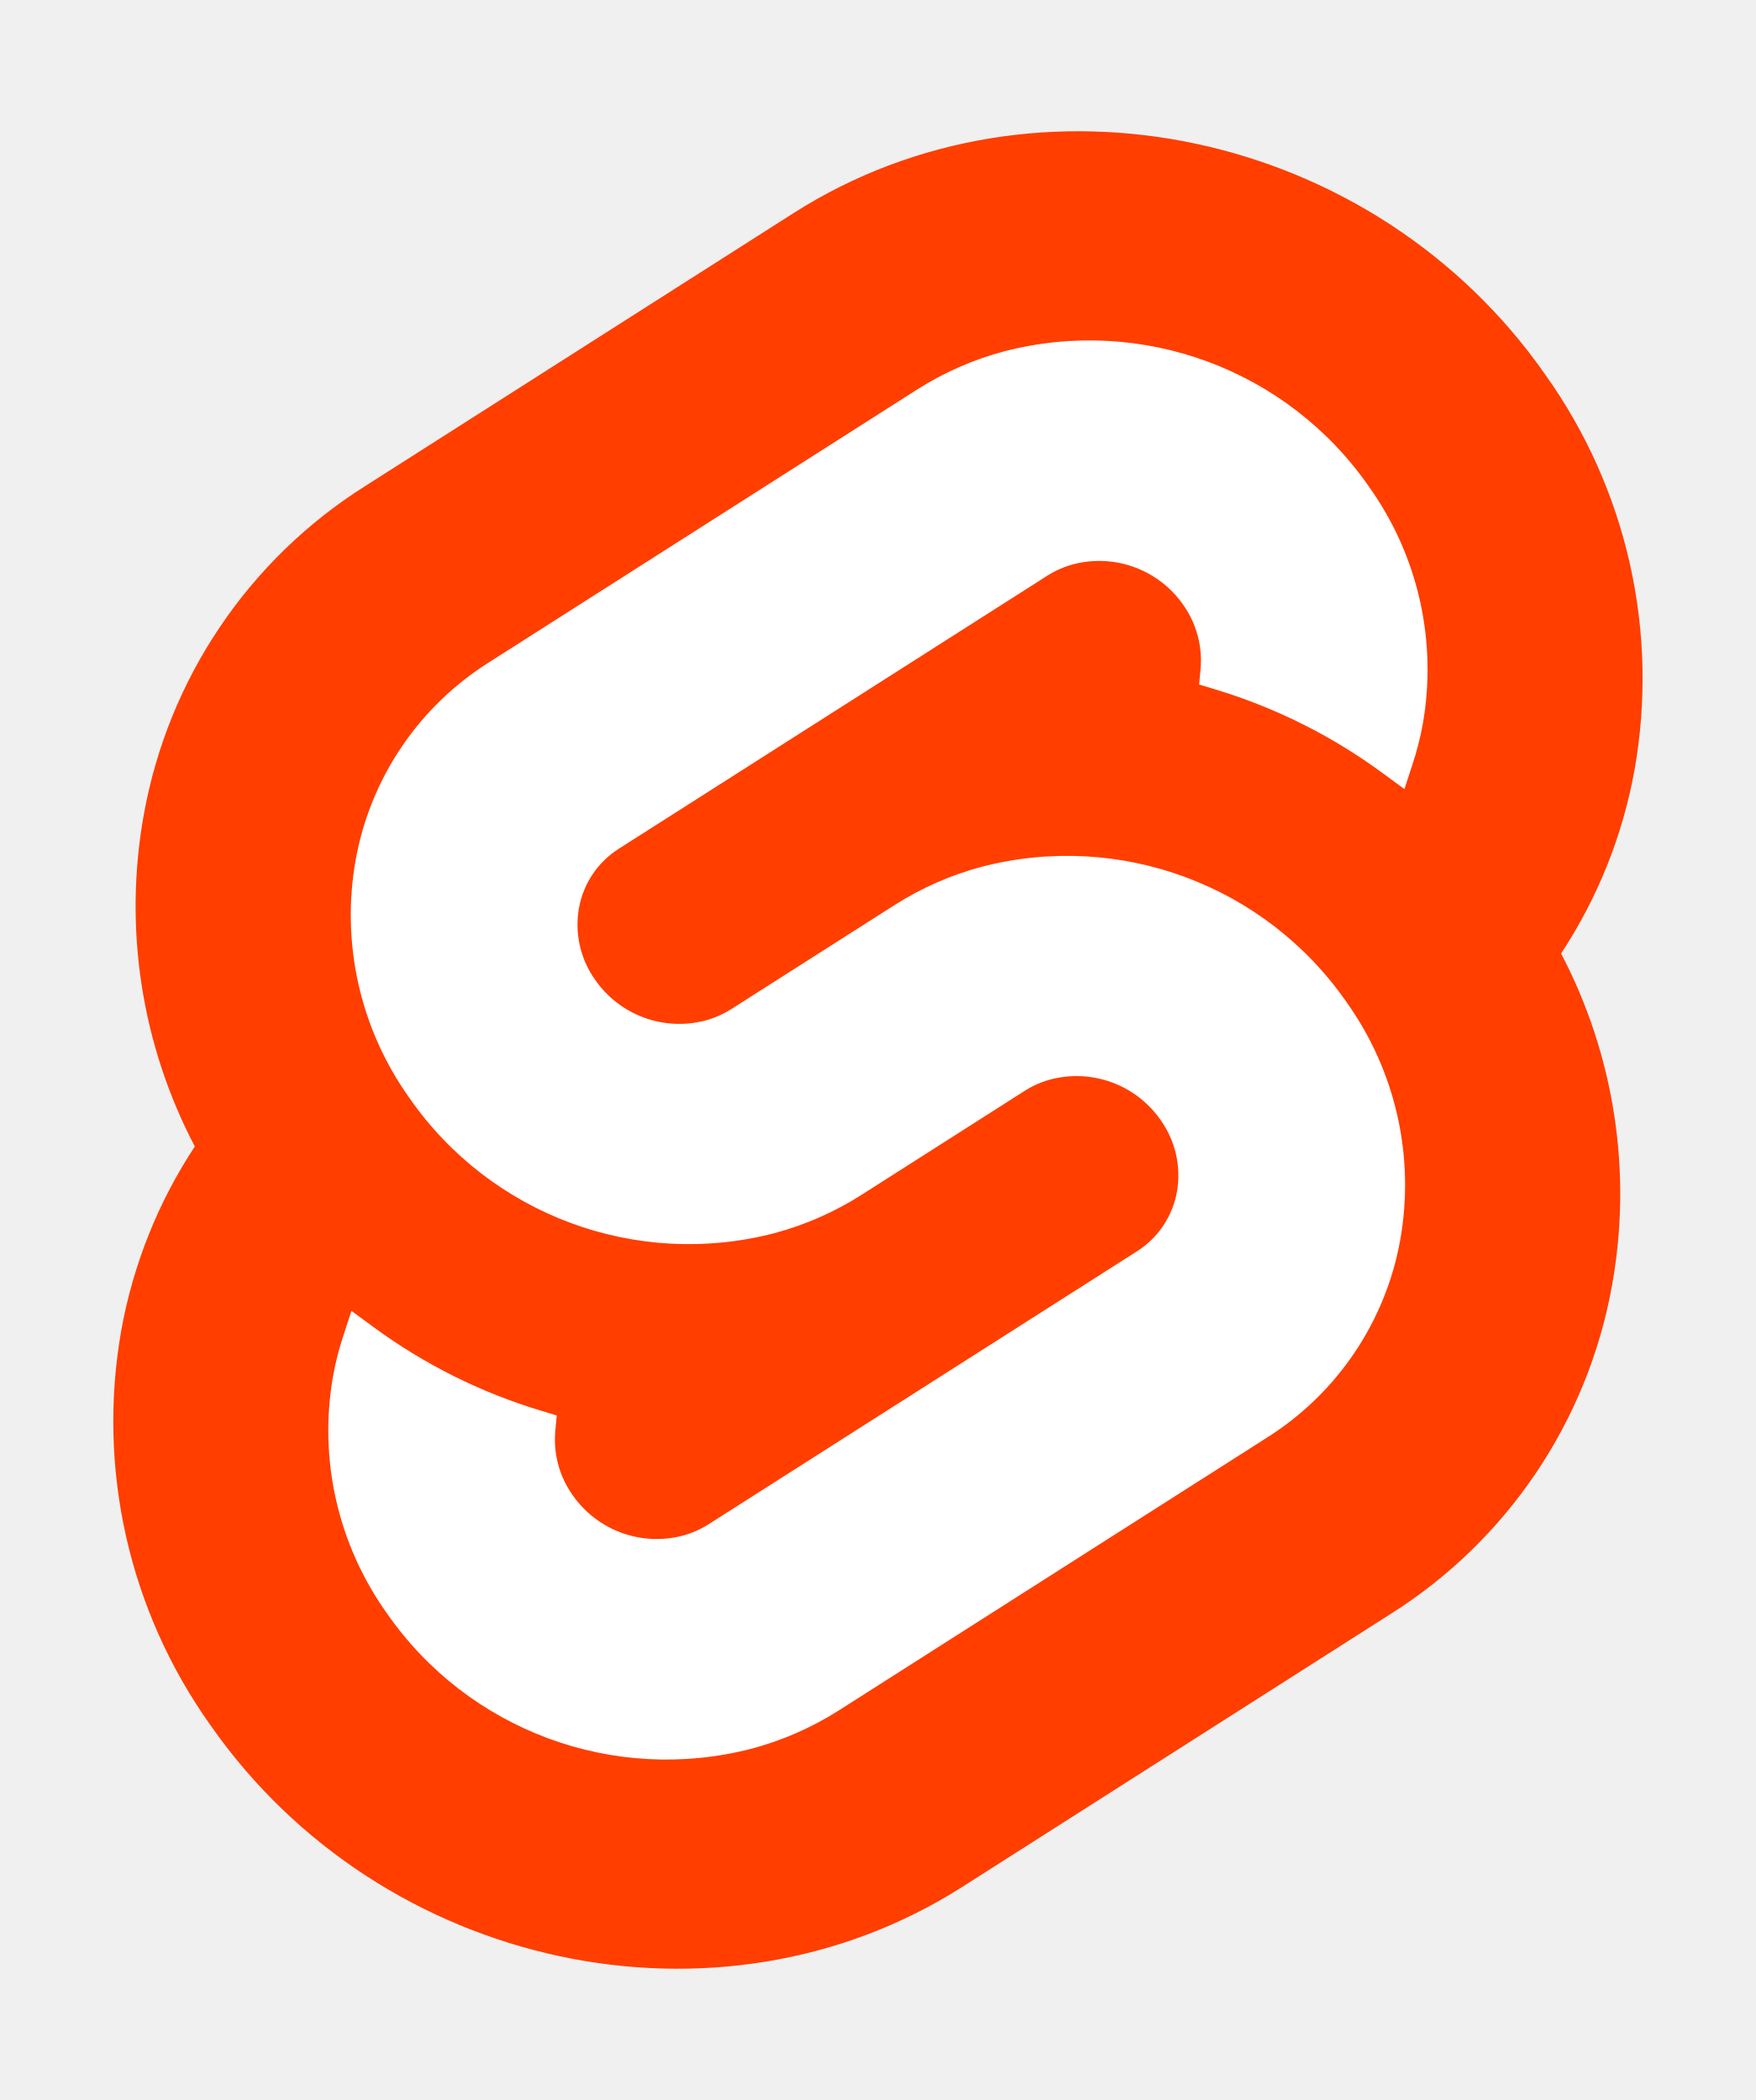
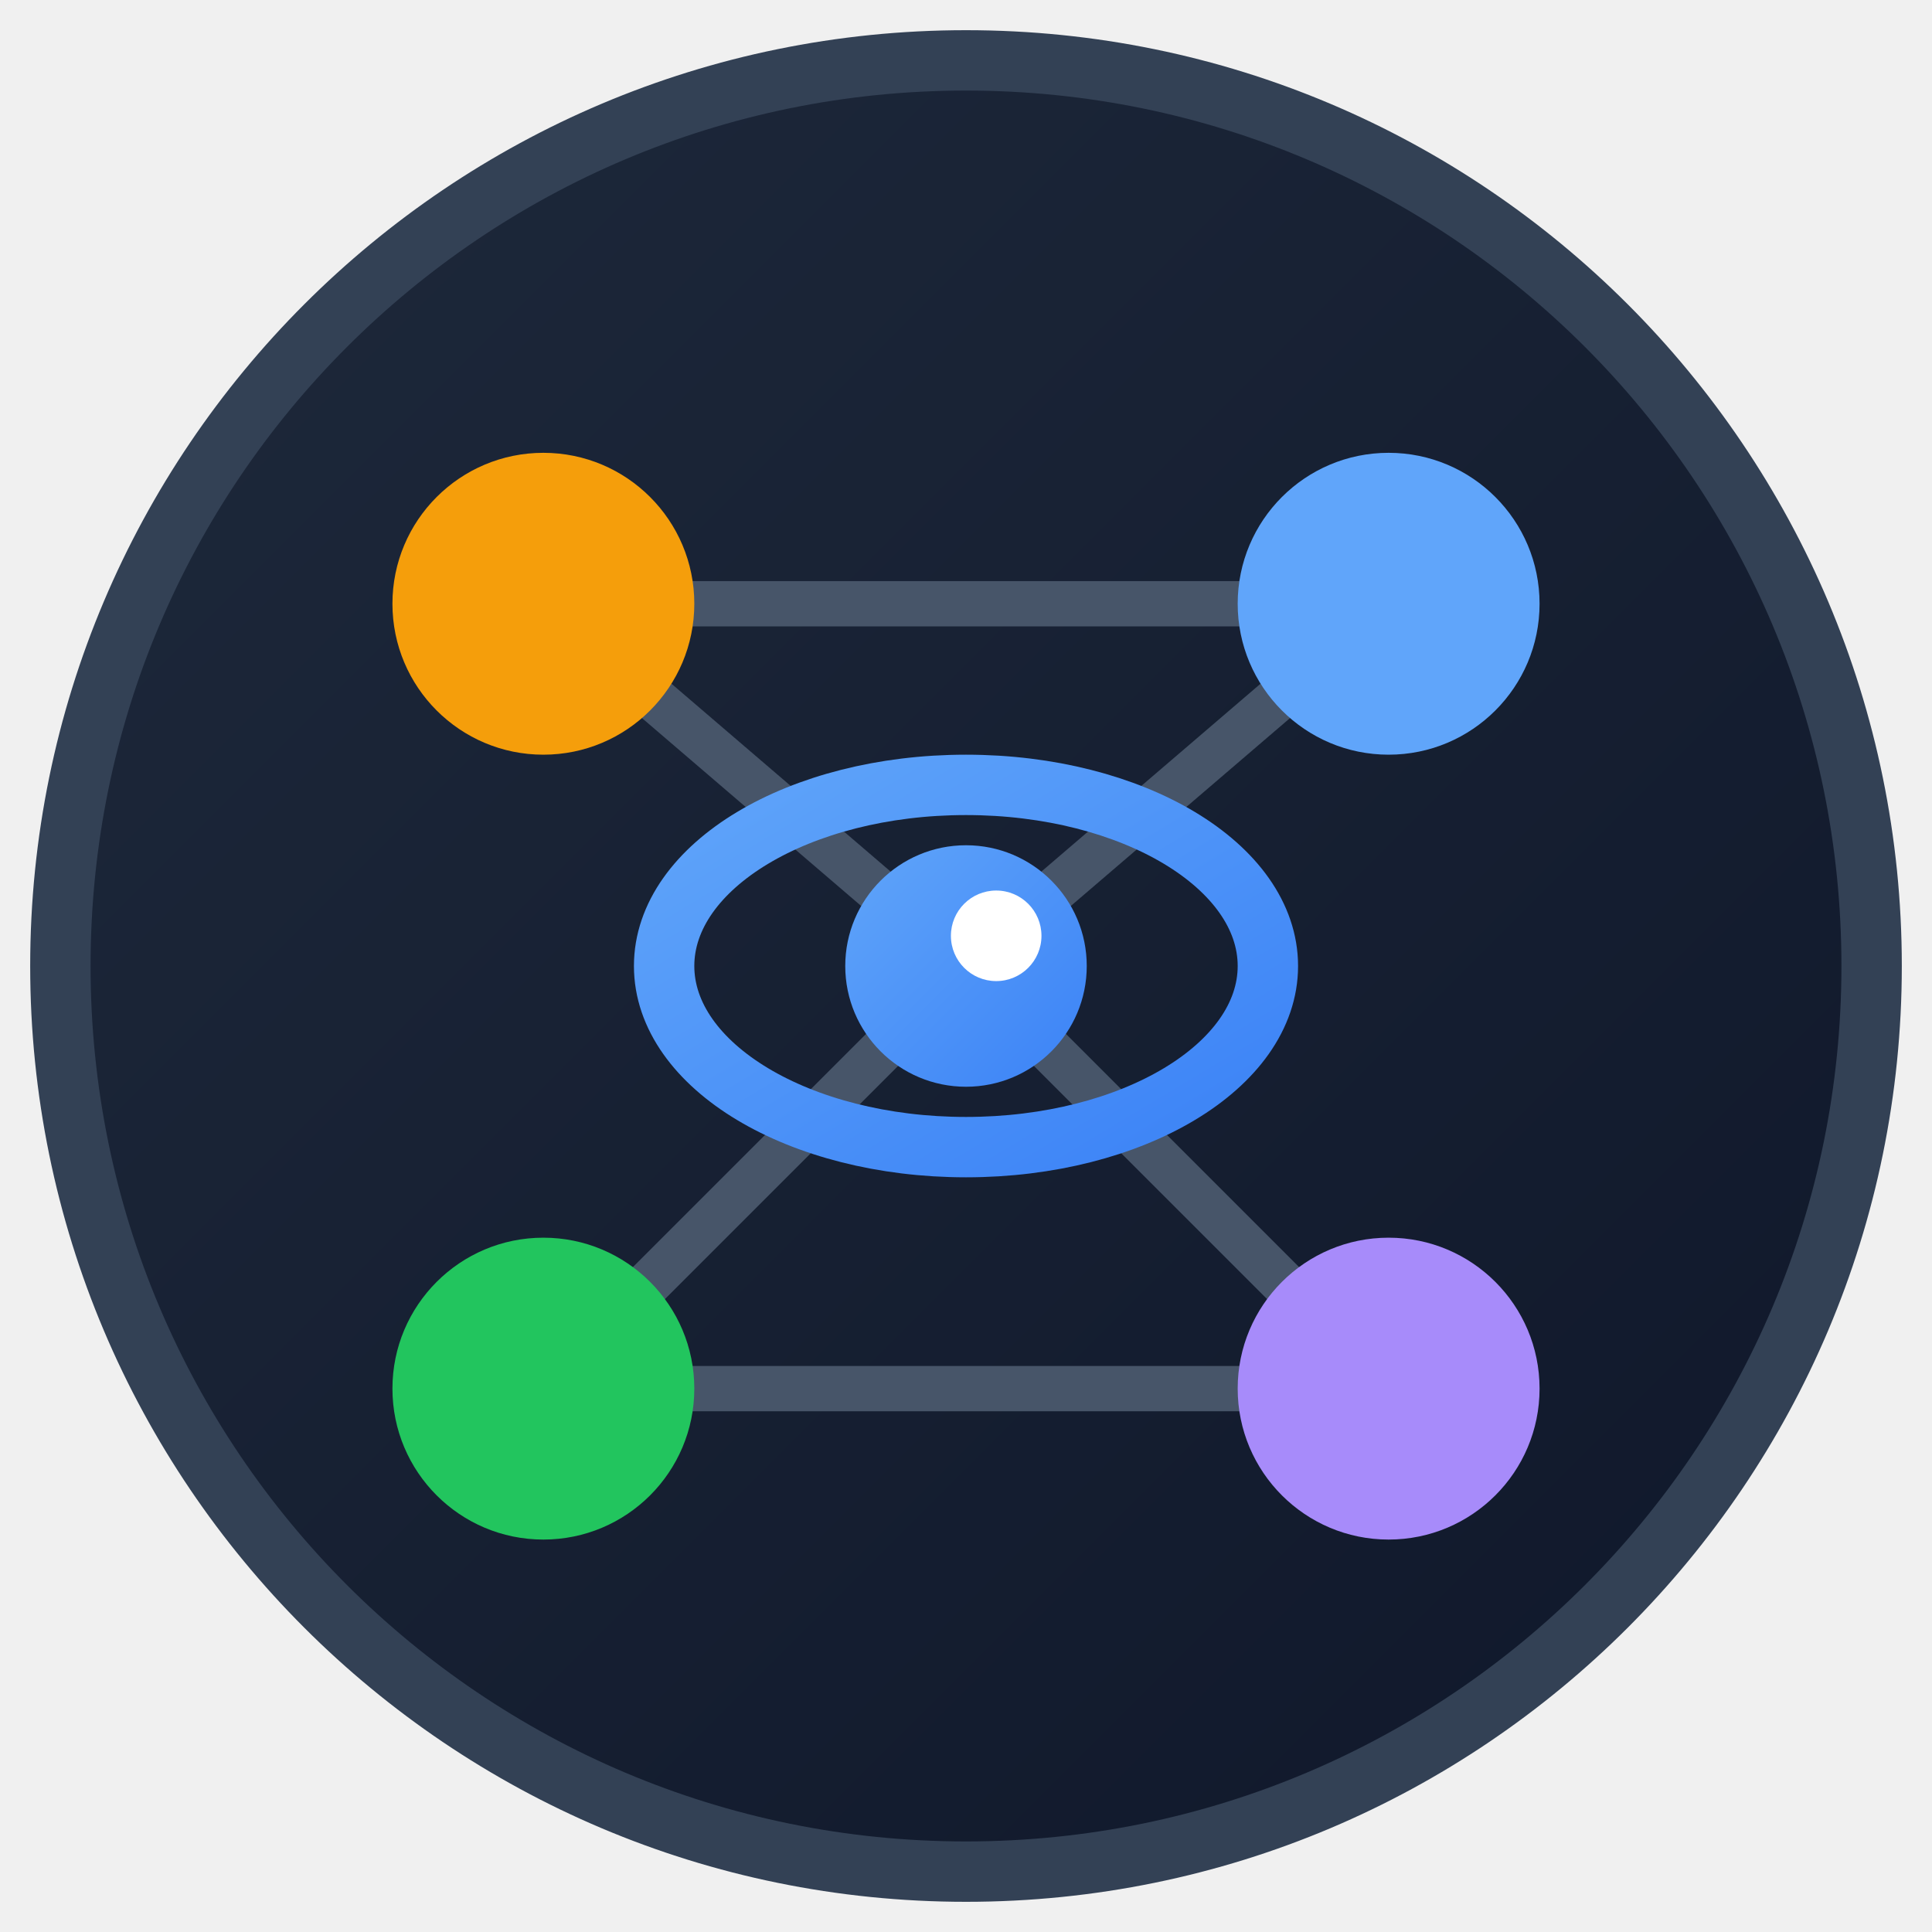
- <svg xmlns="http://www.w3.org/2000/svg" width="107" height="128" viewBox="0 0 107 128">
-   <path d="M94.157 22.819c-10.4-14.885-30.94-19.297-45.792-9.835L22.282 29.608A29.92 29.92 0 0 0 8.764 49.65a31.5 31.5 0 0 0 3.108 20.231 30 30 0 0 0-4.477 11.183 31.9 31.9 0 0 0 5.448 24.116c10.402 14.887 30.942 19.297 45.791 9.835l26.083-16.624A29.92 29.92 0 0 0 98.235 78.35a31.53 31.53 0 0 0-3.105-20.232 30 30 0 0 0 4.474-11.182 31.88 31.88 0 0 0-5.447-24.116" style="fill:#ff3e00" />
-   <path d="M45.817 106.582a20.72 20.72 0 0 1-22.237-8.243 19.17 19.17 0 0 1-3.277-14.503 18 18 0 0 1 .624-2.435l.49-1.498 1.337.981a33.6 33.6 0 0 0 10.203 5.098l.97.294-.09.968a5.85 5.85 0 0 0 1.052 3.878 6.24 6.24 0 0 0 6.695 2.485 5.8 5.8 0 0 0 1.603-.704L69.27 76.28a5.43 5.43 0 0 0 2.45-3.631 5.8 5.8 0 0 0-.987-4.371 6.24 6.24 0 0 0-6.698-2.487 5.7 5.7 0 0 0-1.6.704l-9.953 6.345a19 19 0 0 1-5.296 2.326 20.72 20.72 0 0 1-22.237-8.243 19.17 19.17 0 0 1-3.277-14.502 17.99 17.99 0 0 1 8.13-12.052l26.081-16.623a19 19 0 0 1 5.3-2.329 20.72 20.72 0 0 1 22.237 8.243 19.17 19.17 0 0 1 3.277 14.503 18 18 0 0 1-.624 2.435l-.49 1.498-1.337-.98a33.6 33.6 0 0 0-10.203-5.1l-.97-.294.09-.968a5.86 5.86 0 0 0-1.052-3.878 6.24 6.24 0 0 0-6.696-2.485 5.8 5.8 0 0 0-1.602.704L37.73 51.72a5.42 5.42 0 0 0-2.449 3.63 5.79 5.79 0 0 0 .986 4.372 6.24 6.24 0 0 0 6.698 2.486 5.8 5.8 0 0 0 1.602-.704l9.952-6.342a19 19 0 0 1 5.295-2.328 20.72 20.72 0 0 1 22.237 8.242 19.17 19.17 0 0 1 3.277 14.503 18 18 0 0 1-8.13 12.053l-26.081 16.622a19 19 0 0 1-5.3 2.328" style="fill:#fff" />
+ <svg xmlns="http://www.w3.org/2000/svg" viewBox="0 0 64 64" width="64" height="64">
+   <defs>
+     <linearGradient id="bg" x1="0%" y1="0%" x2="100%" y2="100%">
+       <stop offset="0%" style="stop-color:#1e293b" />
+       <stop offset="100%" style="stop-color:#0f172a" />
+     </linearGradient>
+     <linearGradient id="glow" x1="0%" y1="0%" x2="100%" y2="100%">
+       <stop offset="0%" style="stop-color:#60a5fa" />
+       <stop offset="100%" style="stop-color:#3b82f6" />
+     </linearGradient>
+   </defs>
+   <circle cx="32" cy="32" r="30" fill="url(#bg)" stroke="#334155" stroke-width="2" />
+   <g stroke="#475569" stroke-width="1.5" fill="none">
+     <line x1="18" y1="20" x2="32" y2="32" />
+     <line x1="46" y1="20" x2="32" y2="32" />
+     <line x1="32" y1="32" x2="18" y2="46" />
+     <line x1="32" y1="32" x2="46" y2="46" />
+     <line x1="18" y1="20" x2="46" y2="20" />
+     <line x1="18" y1="46" x2="46" y2="46" />
+   </g>
+   <circle cx="18" cy="20" r="5" fill="#f59e0b" />
+   <circle cx="46" cy="20" r="5" fill="#60a5fa" />
+   <circle cx="18" cy="46" r="5" fill="#22c55e" />
+   <circle cx="46" cy="46" r="5" fill="#a78bfa" />
+   <ellipse cx="32" cy="32" rx="10" ry="6" fill="none" stroke="url(#glow)" stroke-width="2" />
+   <circle cx="32" cy="32" r="4" fill="url(#glow)" />
+   <circle cx="33" cy="31" r="1.5" fill="#fff" />
</svg>
